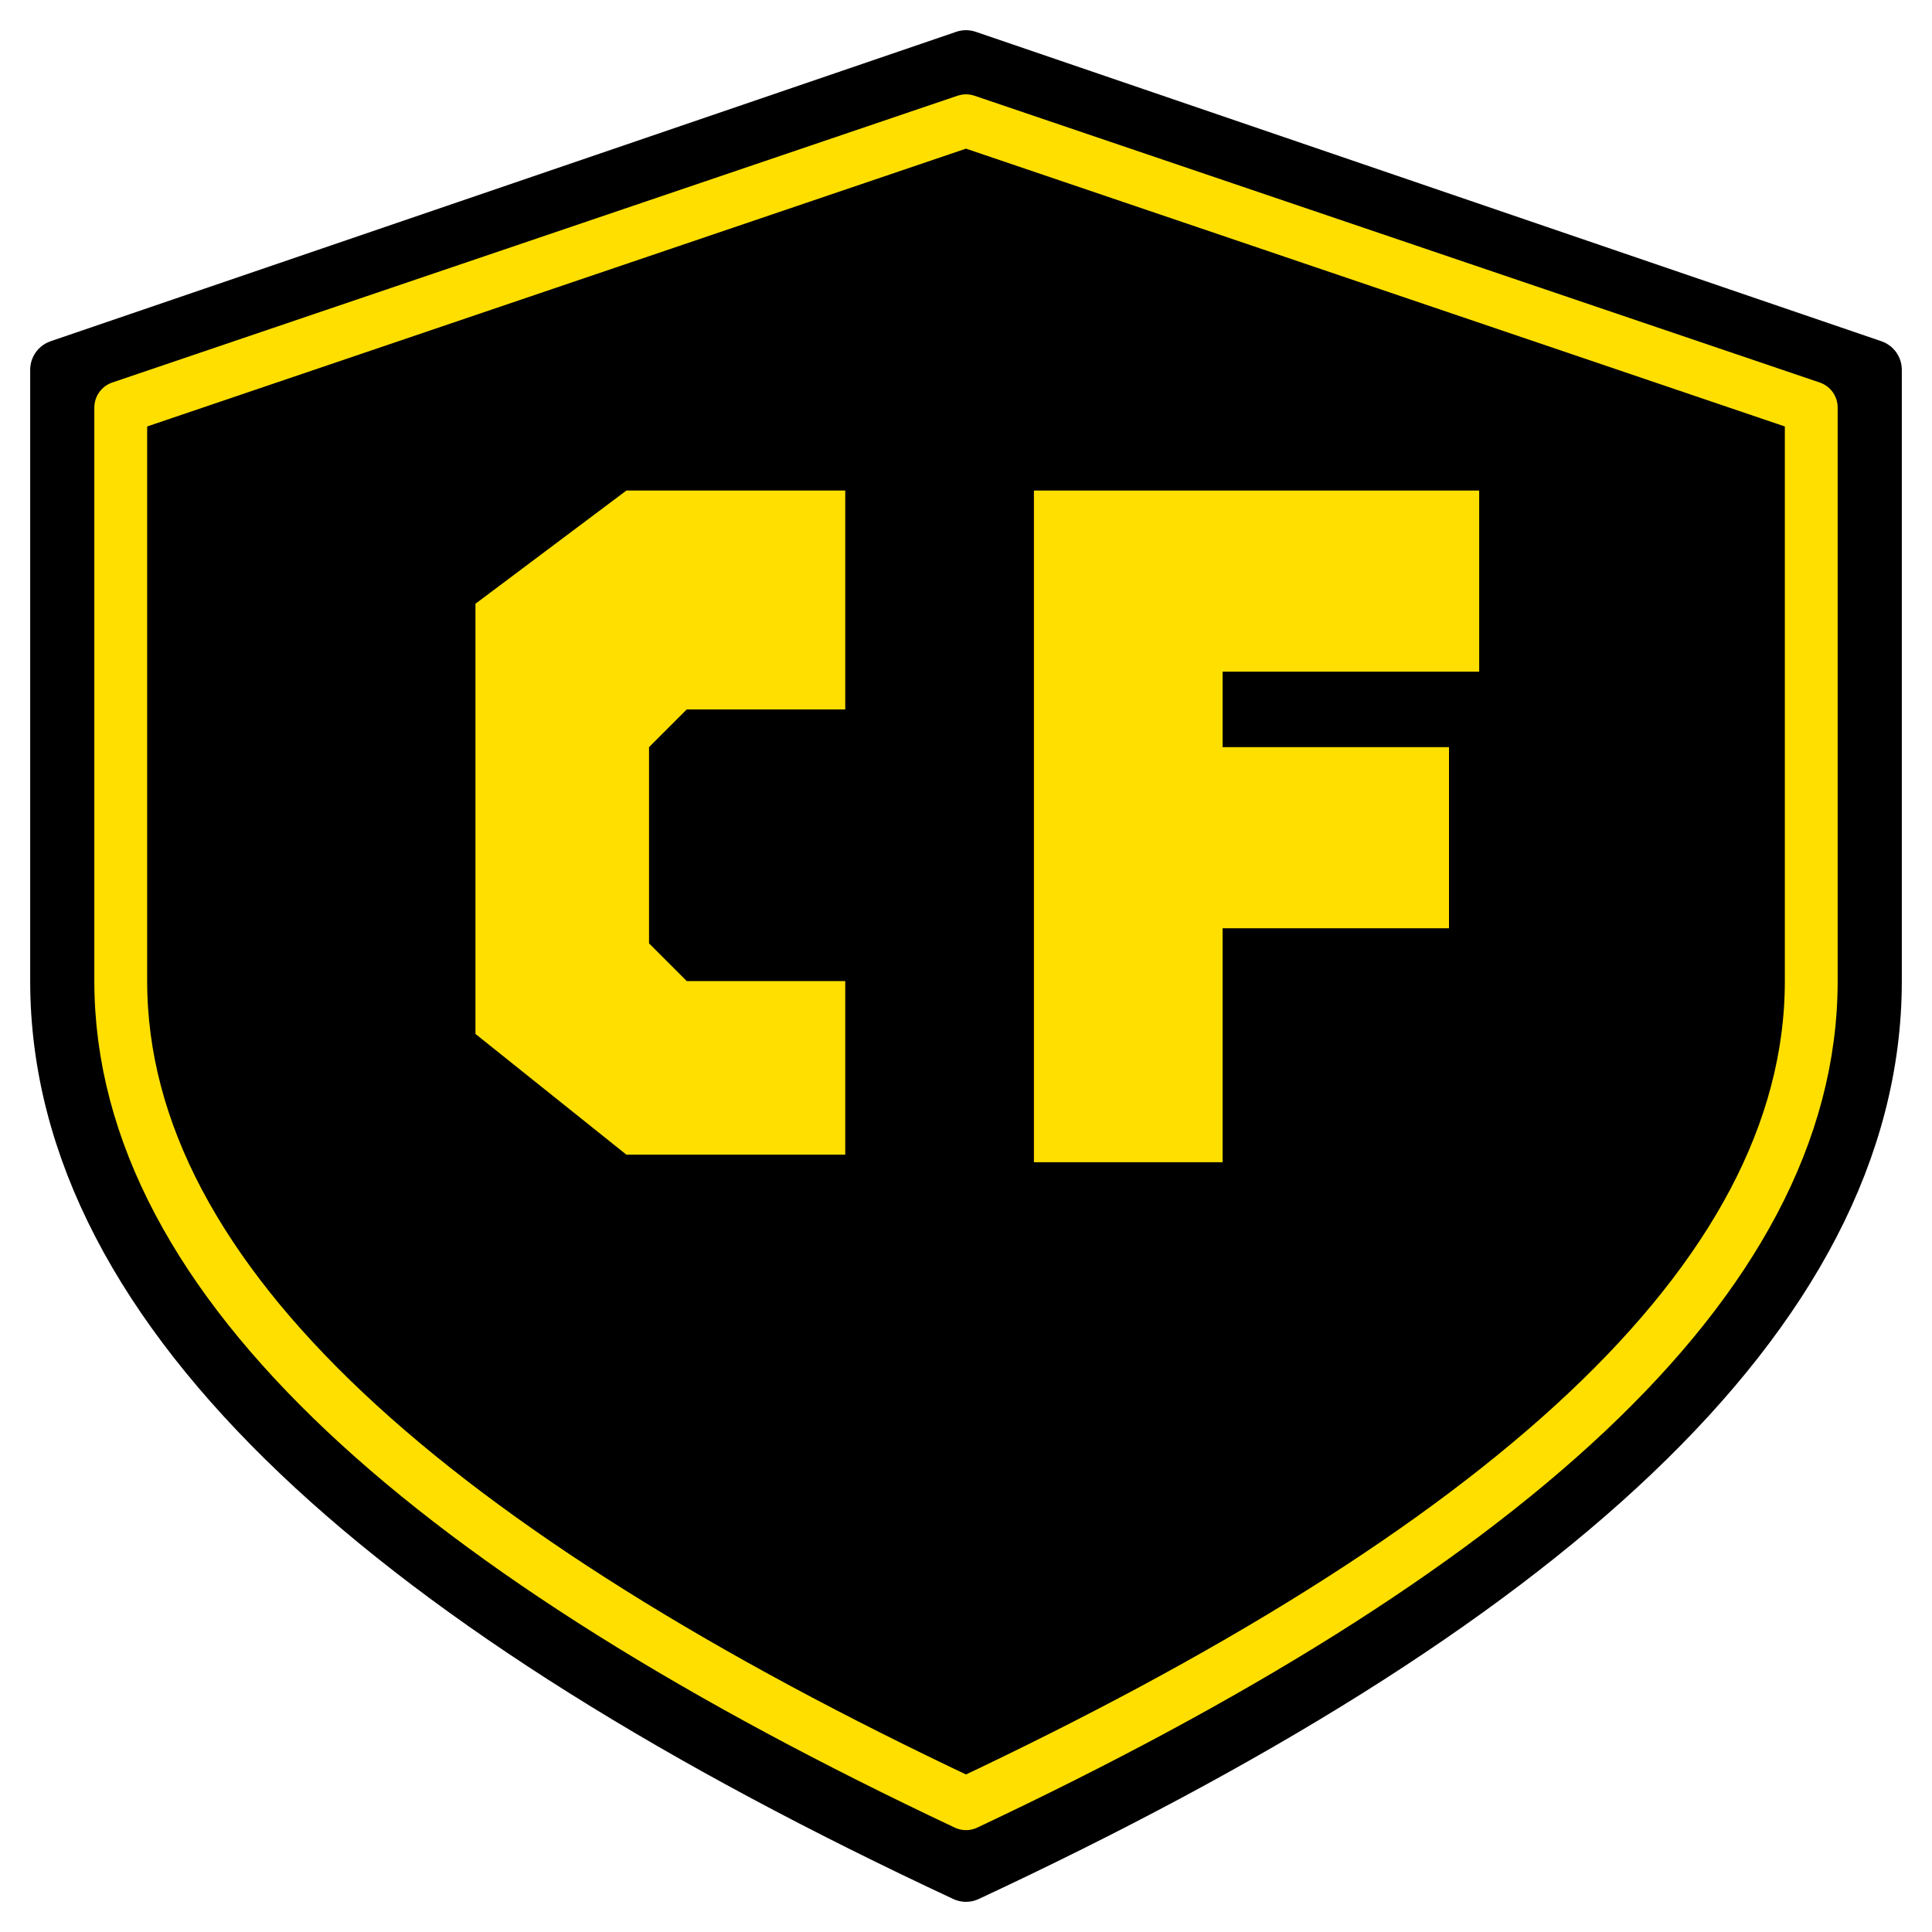
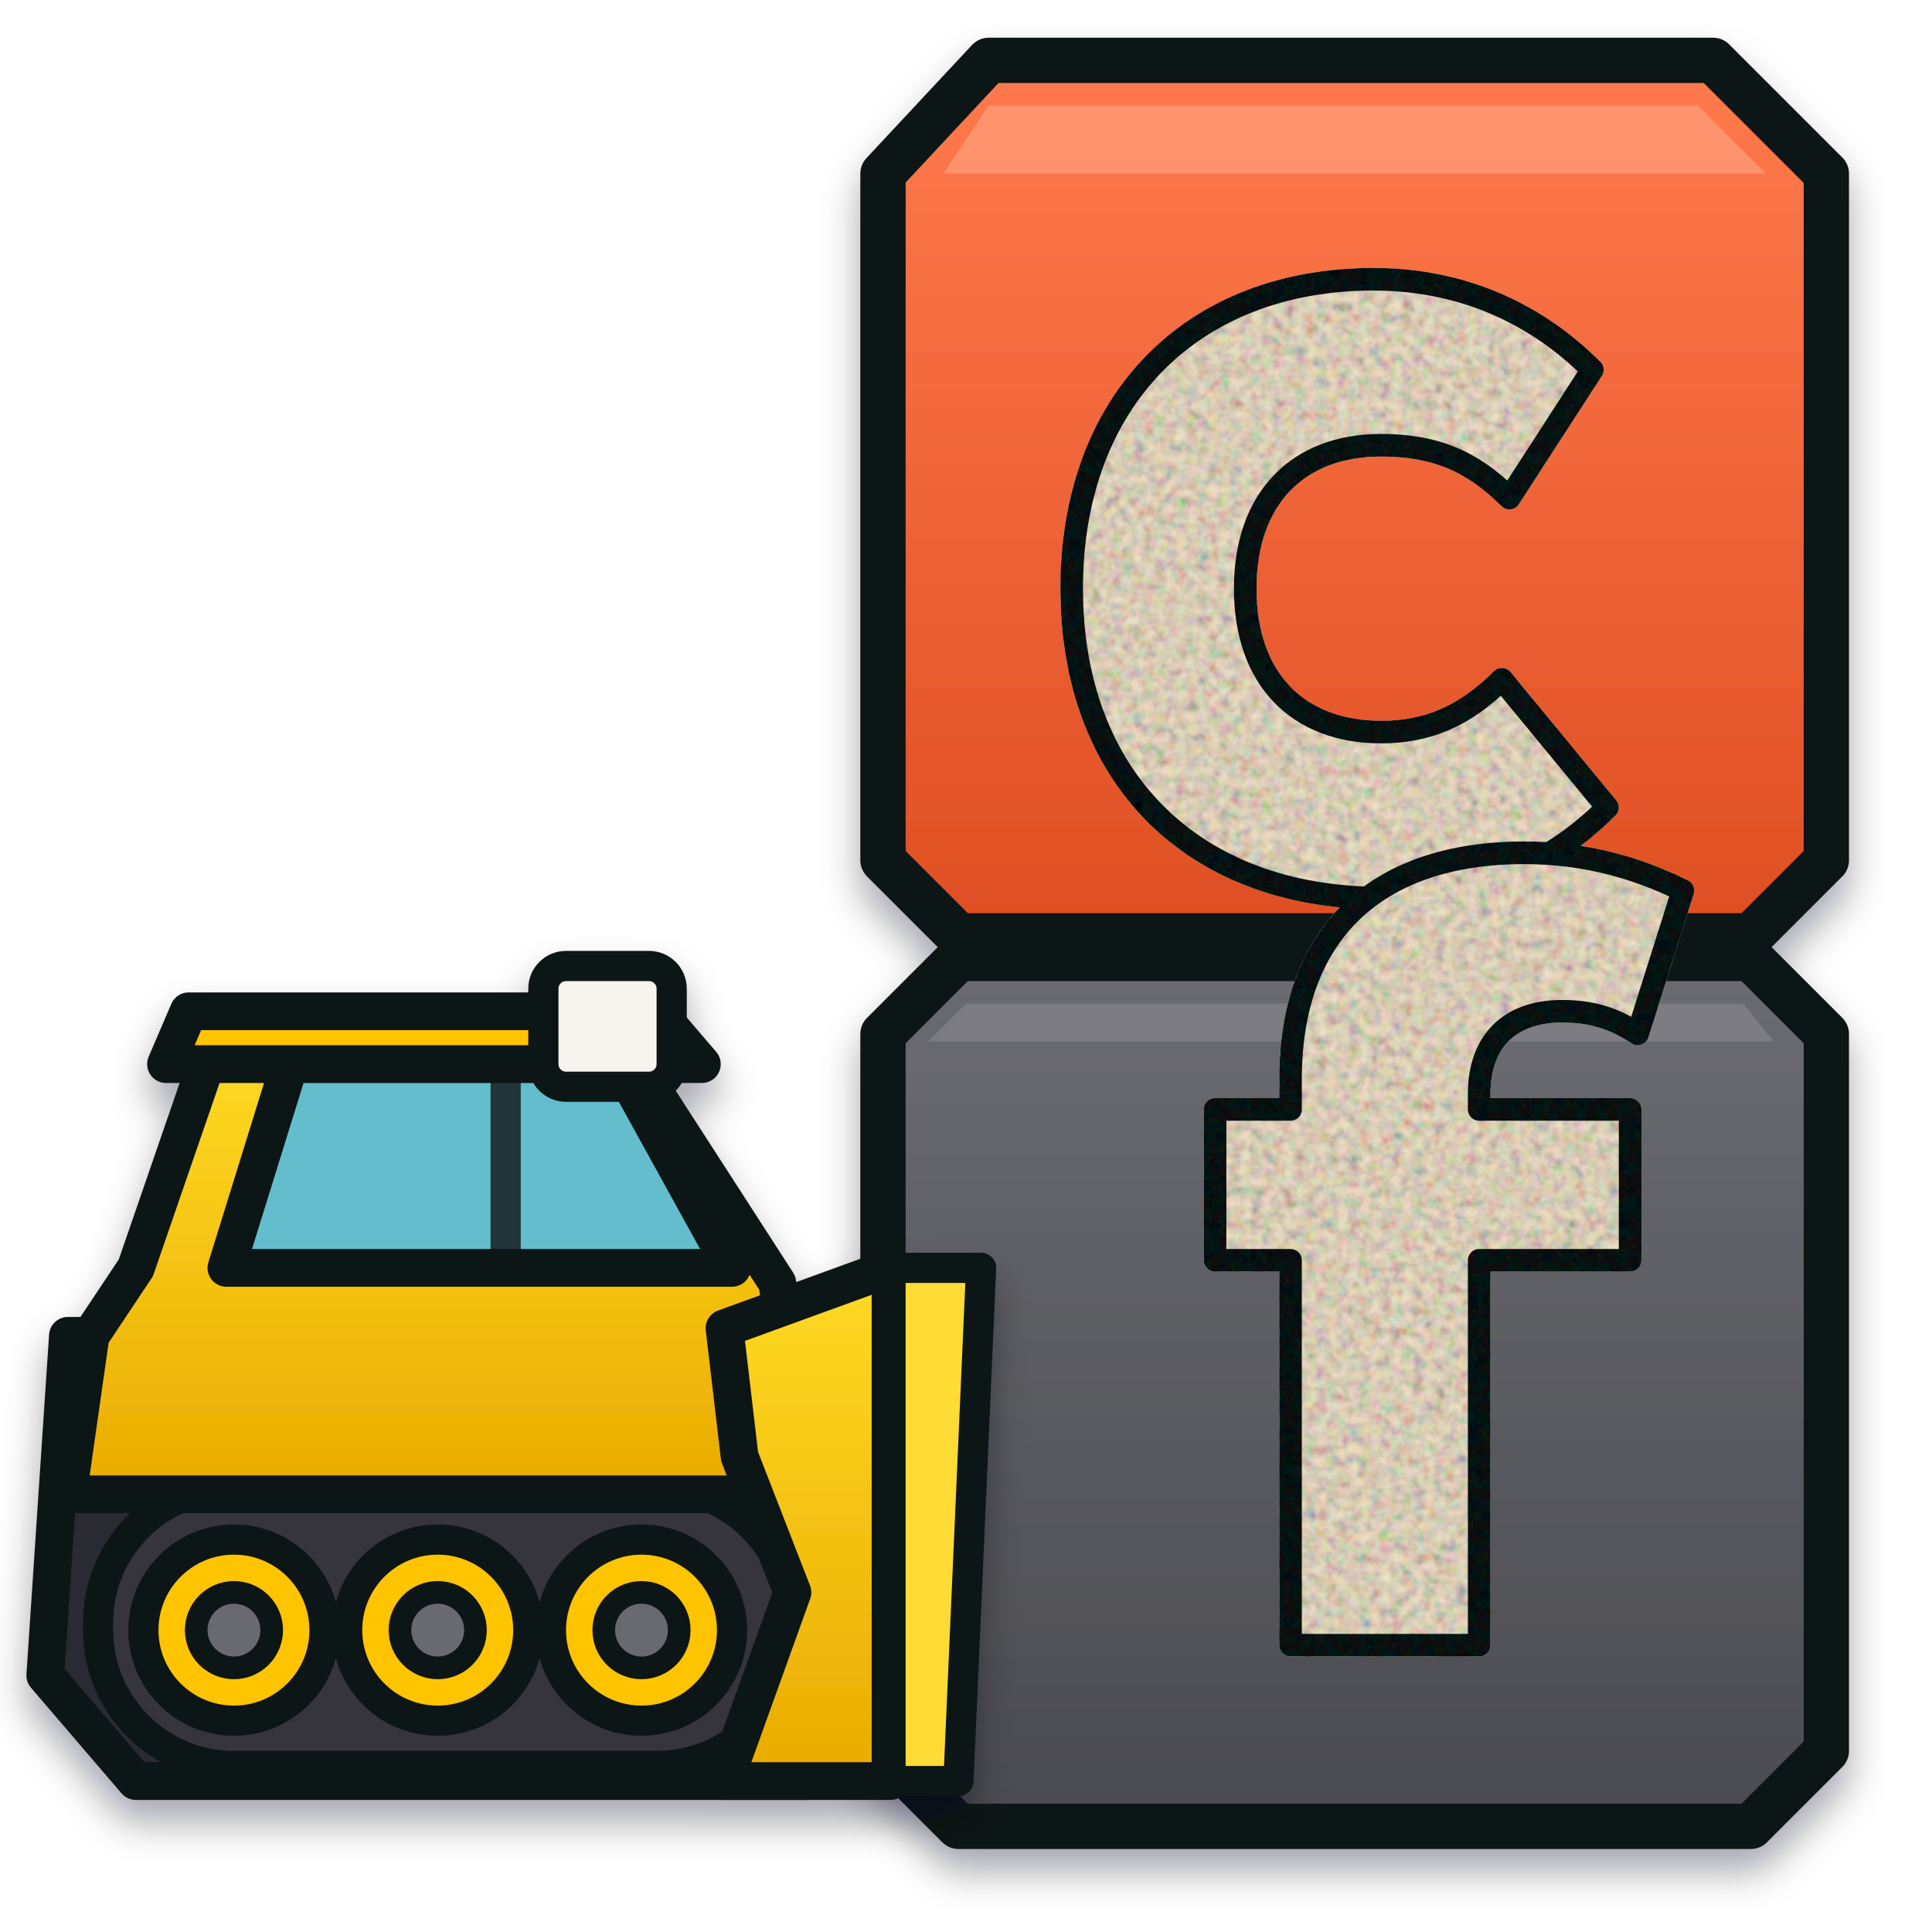
- <svg xmlns="http://www.w3.org/2000/svg" viewBox="0 0 256 256" role="img" aria-label="Constructor Fleet">
-   <path d="M128 8 248 49v81c0 44-45 83-120 118C53 213 8 174 8 130V49L128 8Z" fill="#000" stroke="#000" stroke-width="8" stroke-linejoin="round" />
-   <path d="M128 16 240 54v76c0 40-42 76-112 109C58 206 16 170 16 130V54l112-38Z" fill="#000" stroke="#ffdf00" stroke-width="7" stroke-linejoin="round" />
-   <path d="M112 65H83L63 80v57l20 16h29v-23H91l-5-5V99l5-5h21V65Z" fill="#ffdf00" />
-   <path d="M137 65h59v24h-34v10h30v24h-30v31h-25V65Z" fill="#ffdf00" />
+ <svg xmlns="http://www.w3.org/2000/svg" width="256" height="256" viewBox="0 0 256 256" role="img" aria-labelledby="title desc">
+   <defs>
+     <filter id="rough" x="-10%" y="-10%" width="120%" height="120%">
+       <feTurbulence type="fractalNoise" baseFrequency=".7" numOctaves="2" seed="17" result="noise" />
+       <feComposite in="noise" in2="SourceGraphic" operator="in" result="texture" />
+       <feBlend in="SourceGraphic" in2="texture" mode="multiply" />
+     </filter>
+     <filter id="shadow" x="-20%" y="-20%" width="140%" height="150%">
+       <feDropShadow dx="0" dy="3" stdDeviation="2.5" flood-color="#111216" flood-opacity=".35" />
+     </filter>
+     <linearGradient id="orange" x1="0" y1="0" x2="0" y2="1">
+       <stop stop-color="#ff7a4d" />
+       <stop offset="1" stop-color="#df4e23" />
+     </linearGradient>
+     <linearGradient id="concrete" x1="0" y1="0" x2="0" y2="1">
+       <stop stop-color="#6b6c72" />
+       <stop offset="1" stop-color="#4a4b50" />
+     </linearGradient>
+     <linearGradient id="yellow" x1="0" y1="0" x2="0" y2="1">
+       <stop stop-color="#ffda24" />
+       <stop offset="1" stop-color="#e9ab00" />
+     </linearGradient>
+   </defs>
+   <g stroke="#111216" stroke-linejoin="round" filter="url(#shadow)">
+     <path d="M131 8h96l15 15v91l-10 10H127l-10-10V23Z" fill="url(#orange)" stroke-width="6" />
+     <path d="M131 14h94l9 9H125Z" fill="#ff9a76" stroke="none" opacity=".8" />
+     <path d="M127 127h105l10 10v95l-10 10H127l-10-10v-95Z" fill="url(#concrete)" stroke-width="6" />
+     <path d="M128 133h103l4 5H123Z" fill="#85868c" stroke="none" opacity=".65" />
+   </g>
+   <g fill="#f3e5cc" stroke="#111216" stroke-width="3" stroke-linejoin="round" filter="url(#rough)">
+     <path d="M211 49c-8-8-18-12-29-12-24 0-40 16-40 41s16 41 41 41c12 0 22-4 30-12l-14-17c-5 5-10 7-16 7-11 0-18-7-18-19s7-19 18-19c7 0 12 2 17 7Z" />
+     <path d="M171 218v-51h-10v-20h10v-4c0-19 11-30 31-30 8 0 15 2 21 5l-6 19c-3-2-6-3-10-3-7 0-11 4-11 11v2h20v20h-20v51Z" />
+   </g>
+   <g filter="url(#shadow)" stroke="#111216" stroke-linejoin="round">
+     <path d="M9 177h91l16 16-9 43H18L6 222Z" fill="#2a2b30" stroke-width="5" />
+     <rect x="13" y="197" width="92" height="37" rx="18" fill="#34363b" stroke-width="4" />
+     <g fill="#ffc400" stroke-width="4">
+       <circle cx="31" cy="216" r="12" />
+       <circle cx="58" cy="216" r="12" />
+       <circle cx="85" cy="216" r="12" />
+     </g>
+     <g fill="#686a70" stroke-width="3">
+       <circle cx="31" cy="216" r="5" />
+       <circle cx="58" cy="216" r="5" />
+       <circle cx="85" cy="216" r="5" />
+     </g>
+     <path d="M18 168 28 139h55l20 31 4 28H9l3-21Z" fill="url(#yellow)" stroke-width="5" />
+     <path d="M39 139h42l16 29H30Z" fill="#63bdcc" stroke-width="5" />
+     <path d="M67 139v29M81 139l16 29" fill="none" stroke-width="4" opacity=".8" />
+     <path d="M25 134h62l6 7H22Z" fill="#ffc400" stroke-width="5" />
+     <rect x="72" y="128" width="17" height="16" rx="3" fill="#f7f4ee" stroke-width="4" />
+     <path d="M96 176 118 168v68H96l9-25-7-18Z" fill="url(#yellow)" stroke-width="5" />
+     <path d="M118 168h12l-3 68h-9Z" fill="#ffdc35" stroke-width="4" />
+   </g>
</svg>
